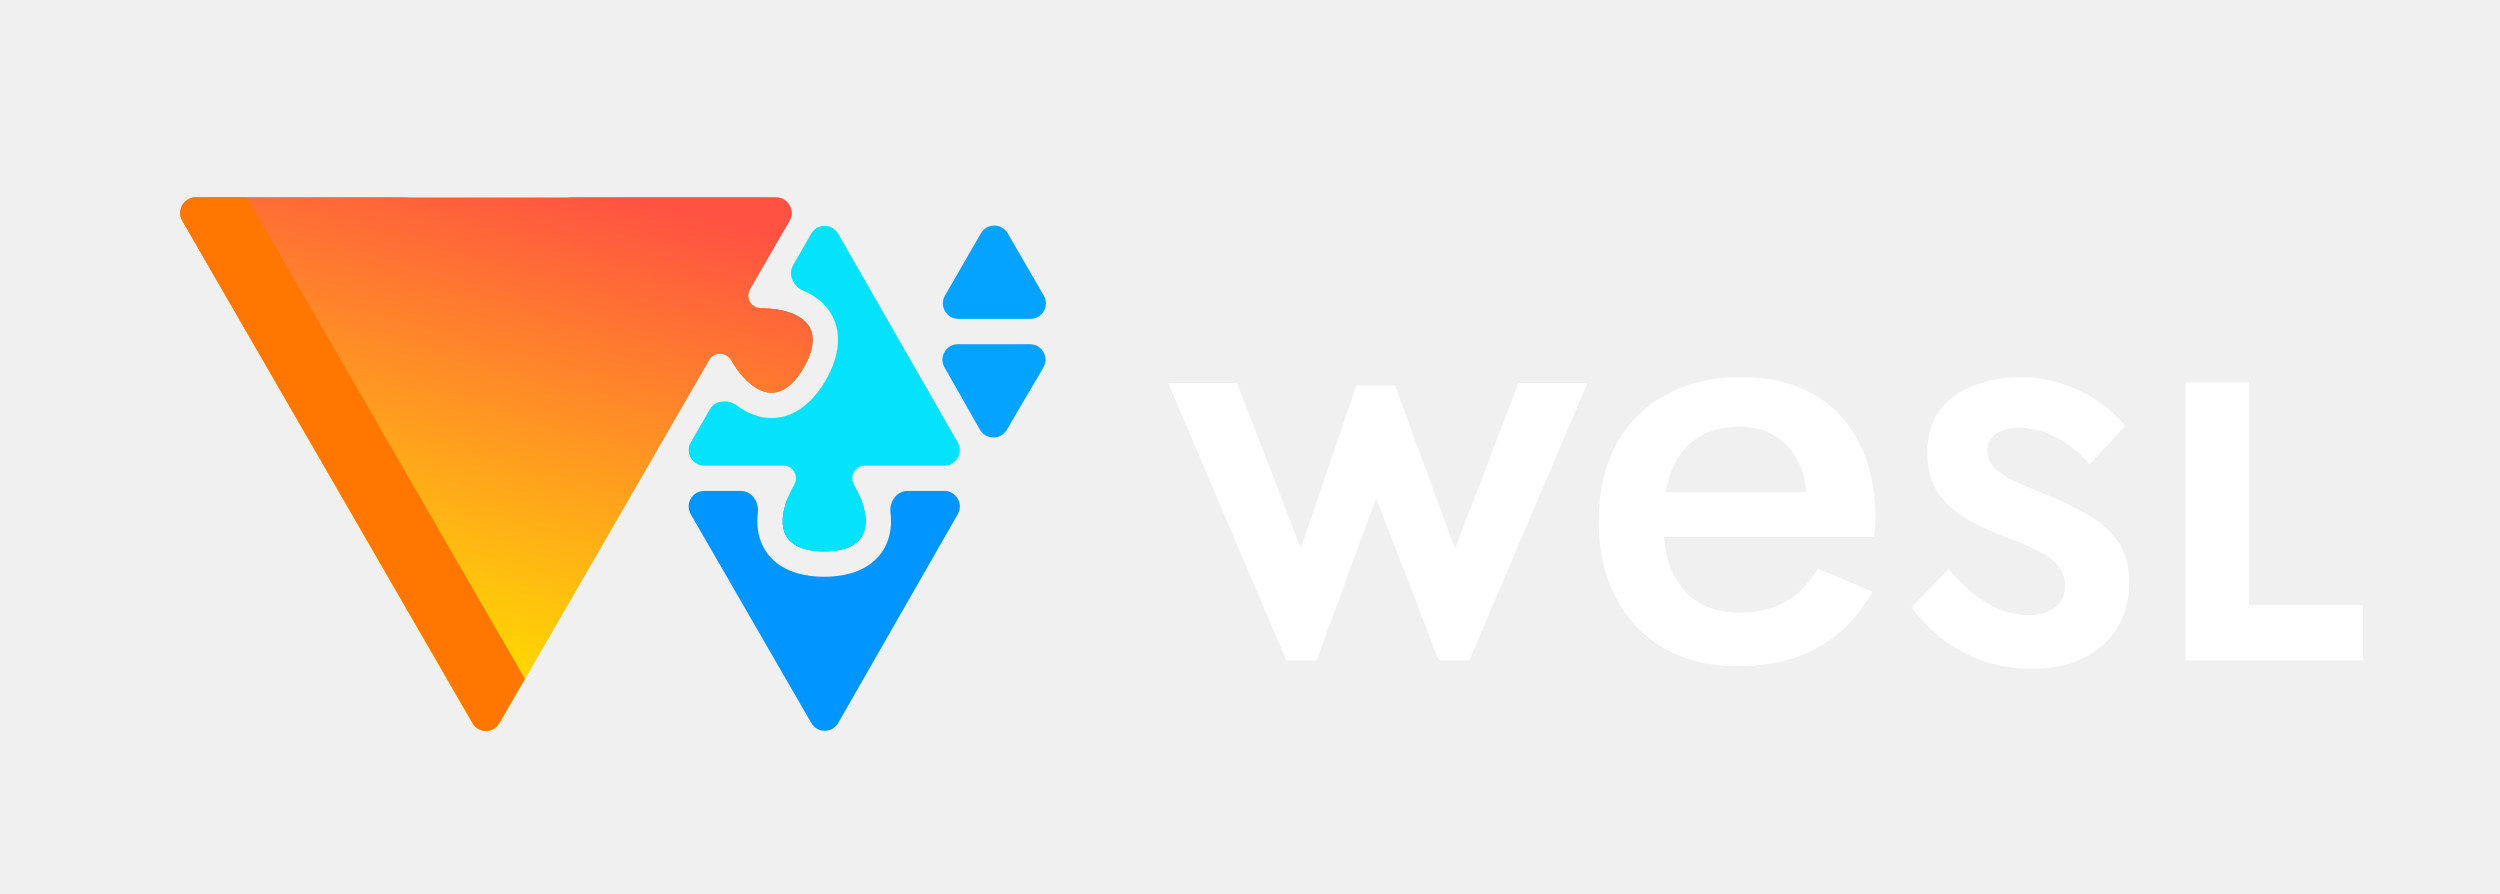
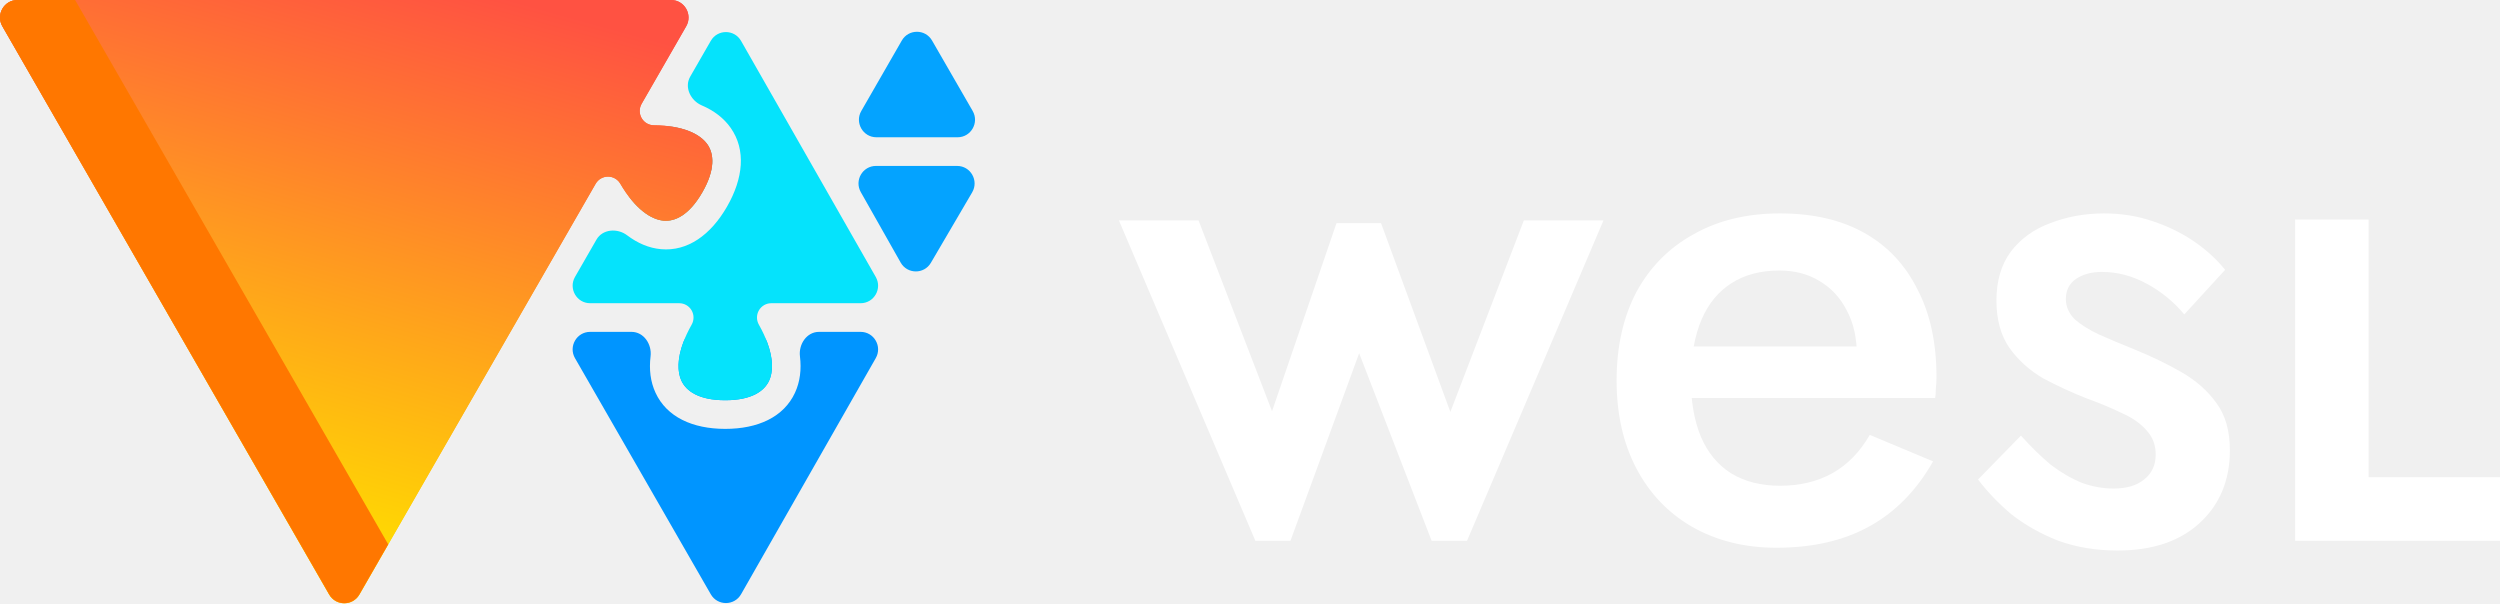
- <svg xmlns="http://www.w3.org/2000/svg" width="948" height="339" viewBox="0 0 948 339" fill="none">
-   <g clip-path="url(#clip0_22_89)">
-     <path d="M658.706 252.66C648.289 252.66 639.062 250.375 631.025 245.806C623.137 241.237 617.036 234.84 612.72 226.616C608.404 218.391 606.246 208.796 606.246 197.83C606.246 186.712 608.404 177.04 612.72 168.816C617.184 160.591 623.435 154.271 631.472 149.854C639.508 145.285 648.958 143 659.823 143C670.687 143 679.914 145.132 687.504 149.397C695.094 153.661 700.898 159.83 704.917 167.902C709.084 175.822 711.167 185.417 711.167 196.688C711.167 197.906 711.093 199.201 710.944 200.571C710.944 201.942 710.87 202.932 710.721 203.541H620.533V186.635H690.183L682.816 197.144C683.263 196.231 683.709 195.012 684.156 193.489C684.751 191.814 685.048 190.443 685.048 189.377C685.048 183.742 683.932 178.868 681.7 174.756C679.616 170.643 676.64 167.445 672.77 165.16C669.05 162.876 664.659 161.734 659.599 161.734C653.498 161.734 648.289 163.104 643.973 165.846C639.657 168.587 636.383 172.547 634.15 177.726C631.918 182.904 630.727 189.301 630.579 196.916C630.579 204.531 631.695 211.004 633.927 216.335C636.16 221.513 639.434 225.473 643.75 228.215C648.214 230.956 653.572 232.327 659.823 232.327C666.371 232.327 672.101 230.956 677.012 228.215C681.923 225.473 686.016 221.285 689.29 215.65L710.051 224.331C704.693 233.774 697.773 240.856 689.29 245.577C680.807 250.299 670.612 252.66 658.706 252.66Z" fill="white" />
-     <path d="M738.868 215.878C742.142 219.533 745.416 222.732 748.69 225.473C752.113 228.062 755.536 230.042 758.959 231.413C762.382 232.632 765.805 233.241 769.228 233.241C773.544 233.241 776.893 232.251 779.274 230.271C781.804 228.291 783.069 225.549 783.069 222.046C783.069 219 782.101 216.411 780.167 214.279C778.232 211.994 775.553 210.09 772.13 208.567C768.707 206.892 764.689 205.217 760.075 203.541C755.462 201.714 750.848 199.581 746.235 197.144C741.77 194.555 738.049 191.205 735.073 187.092C732.245 182.98 730.831 177.802 730.831 171.557C730.831 165.16 732.394 159.83 735.519 155.565C738.793 151.301 743.109 148.178 748.467 146.198C753.974 144.066 759.852 143 766.103 143C771.758 143 777.041 143.838 781.953 145.513C787.013 147.188 791.552 149.397 795.57 152.138C799.588 154.88 803.011 158.002 805.839 161.505L792.445 176.126C789.022 172.014 784.929 168.663 780.167 166.074C775.404 163.485 770.493 162.19 765.433 162.19C762.01 162.19 759.182 162.952 756.95 164.475C754.718 165.998 753.602 168.206 753.602 171.1C753.602 173.537 754.569 175.746 756.504 177.726C758.587 179.553 761.266 181.229 764.54 182.752C767.963 184.275 771.758 185.874 775.925 187.549C781.581 189.834 786.789 192.347 791.552 195.088C796.314 197.83 800.109 201.181 802.937 205.14C805.913 209.1 807.402 214.279 807.402 220.676C807.402 230.575 804.053 238.571 797.356 244.664C790.808 250.604 781.878 253.573 770.568 253.573C763.573 253.573 757.099 252.507 751.146 250.375C745.342 248.09 740.207 245.197 735.743 241.694C731.427 238.038 727.78 234.231 724.804 230.271L738.868 215.878Z" fill="white" />
-     <path d="M443 145.285H469.119L493.228 207.882L514.368 146.198H528.982L551.717 208.11L575.826 145.285H601.945L557.188 250.375H545.572L521.803 188.864L499.274 250.375H487.757L443 145.285Z" fill="white" />
-     <path d="M828.794 145H852.904V229.519H896.014V250.375H828.794V145Z" fill="white" />
-     <path d="M267.023 186.174C262.497 186.174 259.668 191.074 261.931 194.994L307.648 274.176C309.916 278.104 315.588 278.094 317.842 274.159L363.19 194.976C365.435 191.056 362.605 186.174 358.088 186.174H344.072C339.963 186.174 337.164 190.312 337.664 194.39C338.2 198.758 337.707 202.896 335.997 206.587C332.209 214.762 323.472 218.707 312.518 218.707C301.564 218.707 292.827 214.762 289.04 206.587C287.329 202.896 286.837 198.758 287.372 194.39C287.873 190.312 285.074 186.174 280.965 186.174H267.023Z" fill="#0095FF" />
-     <path d="M298.459 189.526C299.252 187.431 301.341 186.174 303.581 186.174H321.455C323.695 186.174 325.785 187.431 326.578 189.526C328.755 195.277 328.615 199.667 327.28 202.548C325.672 206.019 321.427 209.1 312.518 209.1C303.609 209.1 299.364 206.019 297.756 202.548C296.421 199.667 296.281 195.277 298.459 189.526Z" fill="#0095FF" />
-     <path d="M280.466 135.637C279.347 137.576 279.39 140.014 280.807 141.748C284.701 146.514 288.576 148.59 291.74 148.875C295.55 149.218 300.34 147.082 304.795 139.367C309.249 131.651 308.704 126.435 306.502 123.307C304.673 120.708 300.938 118.391 294.863 117.402C292.652 117.042 290.519 118.223 289.399 120.163L280.466 135.637Z" fill="#05E3FC" />
-     <path d="M317.84 88.594C315.585 84.659 309.913 84.65 307.645 88.577L300.717 100.578C298.662 104.136 300.847 108.629 304.629 110.235C308.679 111.955 312.016 114.45 314.358 117.777C319.544 125.145 318.592 134.684 313.115 144.17C307.638 153.657 299.853 159.251 290.879 158.443C286.827 158.079 282.997 156.437 279.482 153.788C276.2 151.316 271.218 151.671 269.163 155.229L261.936 167.746C259.672 171.666 262.501 176.566 267.028 176.566H297.035C298.744 176.566 300.325 177.474 301.185 178.951C302.046 180.429 302.056 182.252 301.213 183.739C296.311 192.385 296.004 198.766 297.757 202.547C299.365 206.018 303.609 209.099 312.518 209.099C321.428 209.099 325.672 206.018 327.28 202.547C329.033 198.766 328.726 192.385 323.824 183.739C322.98 182.252 322.991 180.429 323.852 178.951C324.712 177.474 326.293 176.566 328.002 176.566H358.087C362.604 176.566 365.434 171.683 363.189 167.763L317.84 88.594Z" fill="#05E3FC" />
-     <path d="M189.354 274.237C187.091 278.157 181.433 278.157 179.17 274.237L69.156 83.7C66.893 79.78 69.722 74.88 74.249 74.88H294.276C298.802 74.88 301.631 79.78 299.368 83.7L284.362 109.691C283.507 111.171 283.504 112.994 284.353 114.478C285.202 115.962 286.775 116.883 288.485 116.896C298.423 116.973 304.103 119.898 306.502 123.307C308.704 126.435 309.249 131.651 304.795 139.367C300.34 147.082 295.55 149.218 291.74 148.875C287.589 148.501 282.216 145.045 277.179 136.477C276.313 135.003 274.729 134.101 273.02 134.108C271.31 134.114 269.733 135.029 268.879 136.509L189.354 274.237Z" fill="url(#paint0_linear_22_89)" />
-     <path d="M69.156 83.7L179.17 274.237C181.433 278.157 187.091 278.157 189.354 274.237L268.879 136.509C269.733 135.029 271.31 134.114 273.02 134.108C274.729 134.101 276.313 135.003 277.179 136.477C282.216 145.045 287.589 148.501 291.74 148.875C295.55 149.218 300.34 147.082 304.795 139.367C309.249 131.651 308.704 126.435 306.502 123.307C304.103 119.898 298.423 116.973 288.485 116.896C286.775 116.883 285.202 115.962 284.353 114.478C283.504 112.994 283.507 111.171 284.362 109.691L299.368 83.7C301.631 79.78 298.802 74.88 294.276 74.88L216.817 74.88C212.708 74.88 209.91 79.018 210.41 83.096C210.945 87.465 210.453 91.602 208.742 95.293C204.955 103.468 196.218 107.413 185.264 107.413C174.31 107.413 165.573 103.468 161.785 95.293C160.075 91.602 159.582 87.465 160.118 83.096C160.618 79.018 157.819 74.88 153.711 74.88L74.249 74.88C69.722 74.88 66.893 79.78 69.156 83.7Z" fill="url(#paint1_linear_22_89)" />
-     <path d="M69.156 83.7L179.17 274.237C181.433 278.157 187.091 278.157 189.354 274.237L199.054 257.437L93.649 74.88H74.249C69.722 74.88 66.893 79.78 69.156 83.7Z" fill="#FF7700" />
-     <path d="M363.407 120.915C358.881 120.915 356.052 116.015 358.315 112.095L371.952 88.477C374.214 84.559 379.866 84.556 382.133 88.47L395.809 112.091C398.079 116.011 395.25 120.917 390.72 120.917L363.407 120.915Z" fill="#04A3FF" />
-     <path d="M381.747 163.006C379.454 166.904 373.801 166.862 371.567 162.929L358.147 139.306C355.921 135.386 358.752 130.521 363.26 130.521L390.574 130.523C395.122 130.524 397.948 135.465 395.642 139.385L381.747 163.006Z" fill="#04A3FF" />
+ <svg xmlns="http://www.w3.org/2000/svg" width="820" height="198" viewBox="0 0 820 198" fill="none">
+   <g clip-path="url(#clip0_7_30)">
+     <path d="M582.706 179.66C572.289 179.66 563.062 177.375 555.025 172.806C547.137 168.237 541.036 161.84 536.72 153.616C532.404 145.391 530.246 135.796 530.246 124.83C530.246 113.712 532.404 104.04 536.72 95.816C541.184 87.591 547.435 81.271 555.472 76.854C563.508 72.285 572.958 70 583.823 70C594.687 70 603.914 72.132 611.504 76.397C619.094 80.661 624.898 86.83 628.917 94.902C633.084 102.822 635.167 112.417 635.167 123.688C635.167 124.906 635.093 126.201 634.944 127.571C634.944 128.942 634.87 129.932 634.721 130.541H544.533V113.635H614.183L606.816 124.144C607.263 123.231 607.709 122.012 608.156 120.489C608.751 118.814 609.048 117.443 609.048 116.377C609.048 110.742 607.932 105.868 605.7 101.756C603.616 97.643 600.64 94.445 596.77 92.16C593.05 89.876 588.659 88.734 583.599 88.734C577.498 88.734 572.289 90.104 567.973 92.846C563.657 95.587 560.383 99.547 558.15 104.726C555.918 109.904 554.727 116.301 554.579 123.916C554.579 131.531 555.695 138.004 557.927 143.335C560.16 148.513 563.434 152.473 567.75 155.215C572.214 157.956 577.572 159.327 583.823 159.327C590.371 159.327 596.101 157.956 601.012 155.215C605.923 152.473 610.016 148.285 613.29 142.65L634.051 151.331C628.693 160.774 621.773 167.856 613.29 172.577C604.807 177.299 594.612 179.66 582.706 179.66Z" fill="white" />
+     <path d="M662.868 142.878C666.142 146.533 669.416 149.732 672.69 152.473C676.113 155.062 679.536 157.042 682.959 158.413C686.382 159.632 689.805 160.241 693.228 160.241C697.544 160.241 700.893 159.251 703.274 157.271C705.804 155.291 707.069 152.549 707.069 149.046C707.069 146 706.101 143.411 704.167 141.279C702.232 138.994 699.553 137.09 696.13 135.567C692.707 133.892 688.689 132.217 684.075 130.541C679.462 128.714 674.848 126.581 670.235 124.144C665.77 121.555 662.049 118.205 659.073 114.092C656.245 109.98 654.831 104.802 654.831 98.557C654.831 92.16 656.394 86.83 659.519 82.565C662.793 78.301 667.109 75.178 672.467 73.198C677.974 71.066 683.852 70 690.103 70C695.758 70 701.041 70.838 705.953 72.513C711.013 74.188 715.552 76.397 719.57 79.138C723.588 81.88 727.011 85.002 729.839 88.505L716.445 103.126C713.022 99.014 708.929 95.663 704.167 93.074C699.404 90.485 694.493 89.19 689.433 89.19C686.01 89.19 683.182 89.952 680.95 91.475C678.718 92.998 677.602 95.207 677.602 98.1C677.602 100.537 678.569 102.746 680.504 104.726C682.587 106.553 685.266 108.229 688.54 109.752C691.963 111.275 695.758 112.874 699.925 114.549C705.581 116.834 710.789 119.347 715.552 122.088C720.314 124.83 724.109 128.181 726.937 132.14C729.913 136.1 731.402 141.279 731.402 147.676C731.402 157.575 728.053 165.571 721.356 171.664C714.808 177.604 705.878 180.573 694.568 180.573C687.573 180.573 681.099 179.507 675.146 177.375C669.342 175.09 664.207 172.197 659.743 168.694C655.427 165.038 651.78 161.231 648.804 157.271L662.868 142.878Z" fill="white" />
+     <path d="M367 72.285H393.119L417.228 134.882L438.368 73.198H452.982L475.717 135.11L499.826 72.285H525.945L481.188 177.375H469.572L445.803 115.864L423.274 177.375H411.757L367 72.285Z" fill="white" />
+     <path d="M752.794 72H776.904V156.519H820.014V177.375H752.794V72Z" fill="white" />
+     <g clip-path="url(#clip1_7_30)">
+       <path d="M193.558 108.853C189.148 108.853 186.392 113.645 188.597 117.479L233.139 194.925C235.349 198.767 240.876 198.757 243.072 194.908L287.254 117.462C289.442 113.628 286.684 108.853 282.283 108.853H268.627C264.623 108.853 261.897 112.9 262.384 116.889C262.906 121.161 262.426 125.207 260.76 128.818C257.069 136.814 248.557 140.672 237.884 140.672C227.212 140.672 218.699 136.814 215.009 128.818C213.343 125.207 212.863 121.161 213.385 116.889C213.872 112.9 211.145 108.853 207.142 108.853H193.558Z" fill="#0095FF" />
+       <path d="M224.186 112.131C224.959 110.082 226.995 108.853 229.177 108.853H246.591C248.774 108.853 250.81 110.082 251.583 112.131C253.704 117.756 253.568 122.05 252.267 124.868C250.7 128.263 246.565 131.276 237.884 131.276C229.204 131.276 225.069 128.263 223.502 124.868C222.201 122.05 222.065 117.756 224.186 112.131Z" fill="#0095FF" />
+       <path d="M206.656 59.424C205.565 61.322 205.608 63.705 206.988 65.402C210.782 70.064 214.557 72.094 217.64 72.372C221.352 72.707 226.019 70.619 230.359 63.072C234.699 55.526 234.167 50.424 232.022 47.365C230.24 44.823 226.601 42.557 220.682 41.59C218.528 41.237 216.45 42.393 215.359 44.29L206.656 59.424Z" fill="#05E3FC" />
+       <path d="M243.069 13.414C240.872 9.565 235.346 9.555 233.136 13.397L226.386 25.134C224.384 28.614 226.512 33.009 230.197 34.579C234.144 36.262 237.395 38.702 239.676 41.956C244.729 49.163 243.801 58.492 238.465 67.771C233.129 77.049 225.544 82.52 216.801 81.731C212.853 81.374 209.122 79.768 205.697 77.178C202.5 74.76 197.645 75.107 195.643 78.587L188.601 90.829C186.396 94.663 189.153 99.456 193.563 99.456H222.799C224.464 99.456 226.004 100.344 226.842 101.789C227.681 103.234 227.691 105.017 226.87 106.471C222.093 114.928 221.795 121.169 223.502 124.868C225.069 128.262 229.204 131.275 237.884 131.275C246.564 131.275 250.7 128.262 252.267 124.868C253.974 121.169 253.675 114.928 248.899 106.471C248.077 105.017 248.088 103.234 248.926 101.789C249.765 100.344 251.305 99.456 252.97 99.456H282.281C286.683 99.456 289.44 94.68 287.253 90.847L243.069 13.414Z" fill="#05E3FC" />
+       <path d="M117.885 194.985C115.68 198.819 110.168 198.819 107.963 194.985L0.776 8.627C-1.429 4.793 1.327 0 5.737 0H220.111C224.521 0 227.277 4.792 225.072 8.626L210.452 34.047C209.619 35.495 209.615 37.279 210.443 38.73C211.27 40.181 212.803 41.081 214.468 41.094C224.152 41.17 229.685 44.031 232.022 47.365C234.168 50.424 234.699 55.526 230.359 63.072C226.019 70.619 221.352 72.707 217.64 72.372C213.595 72.007 208.361 68.627 203.453 60.246C202.61 58.805 201.066 57.922 199.401 57.929C197.735 57.935 196.199 58.83 195.366 60.278L117.885 194.985Z" fill="url(#paint0_linear_7_30)" />
+       <path d="M0.776 8.627L107.963 194.985C110.168 198.819 115.68 198.819 117.885 194.985L195.366 60.278C196.199 58.83 197.735 57.935 199.401 57.929C201.066 57.922 202.61 58.805 203.453 60.246C208.361 68.627 213.595 72.007 217.64 72.372C221.352 72.707 226.019 70.619 230.359 63.072C234.699 55.526 234.168 50.424 232.022 47.365C229.685 44.031 224.152 41.17 214.468 41.094C212.803 41.081 211.27 40.181 210.443 38.73C209.615 37.279 209.619 35.495 210.452 34.047L225.072 8.626C227.277 4.792 224.521 0 220.111 0L144.642 9.30785e-05C140.639 9.30785e-05 137.912 4.047 138.4 8.036C138.921 12.309 138.442 16.355 136.775 19.966C133.085 27.962 124.572 31.82 113.9 31.82C103.227 31.82 94.715 27.962 91.025 19.966C89.358 16.355 88.878 12.309 89.4 8.036C89.887 4.047 87.161 9.30785e-05 83.157 9.30785e-05L5.737 0C1.327 0 -1.429 4.793 0.776 8.627Z" fill="url(#paint1_linear_7_30)" />
+       <path d="M0.776 8.627L107.963 194.985C110.168 198.819 115.68 198.819 117.885 194.985L127.336 178.554L24.639 0H5.737C1.327 0 -1.429 4.793 0.776 8.627Z" fill="#FF7700" />
+       <path d="M287.465 45.025C283.055 45.025 280.299 40.233 282.504 36.399L295.791 13.298C297.994 9.467 303.502 9.464 305.71 13.292L319.035 36.395C321.246 40.229 318.49 45.028 314.076 45.027L287.465 45.025Z" fill="#04A3FF" />
+       <path d="M305.334 86.194C303.1 90.007 297.592 89.965 295.415 86.118L282.341 63.013C280.171 59.179 282.93 54.422 287.322 54.422L313.934 54.424C318.365 54.424 321.118 59.257 318.872 63.091L305.334 86.194Z" fill="#04A3FF" />
+     </g>
  </g>
  <defs>
-     <linearGradient id="paint0_linear_22_89" x1="241.842" y1="75.195" x2="190.093" y2="262.645" gradientUnits="userSpaceOnUse">
+     <linearGradient id="paint0_linear_7_30" x1="169.024" y1="0.308" x2="118.242" y2="183.547" gradientUnits="userSpaceOnUse">
      <stop stop-color="#FF5242" />
      <stop offset="1" stop-color="#FFDD00" />
    </linearGradient>
-     <linearGradient id="paint1_linear_22_89" x1="241.842" y1="75.195" x2="190.093" y2="262.645" gradientUnits="userSpaceOnUse">
+     <linearGradient id="paint1_linear_7_30" x1="169.024" y1="0.308" x2="118.242" y2="183.547" gradientUnits="userSpaceOnUse">
      <stop stop-color="#FF5242" />
      <stop offset="1" stop-color="#FFDD00" />
    </linearGradient>
-     <clipPath id="clip0_22_89">
-       <rect width="948" height="317" fill="white" transform="translate(0 22)" />
+     <clipPath id="clip0_7_30">
+       <rect width="820" height="198" fill="white" />
+     </clipPath>
+     <clipPath id="clip1_7_30">
+       <rect width="320" height="198" fill="white" />
    </clipPath>
  </defs>
</svg>
